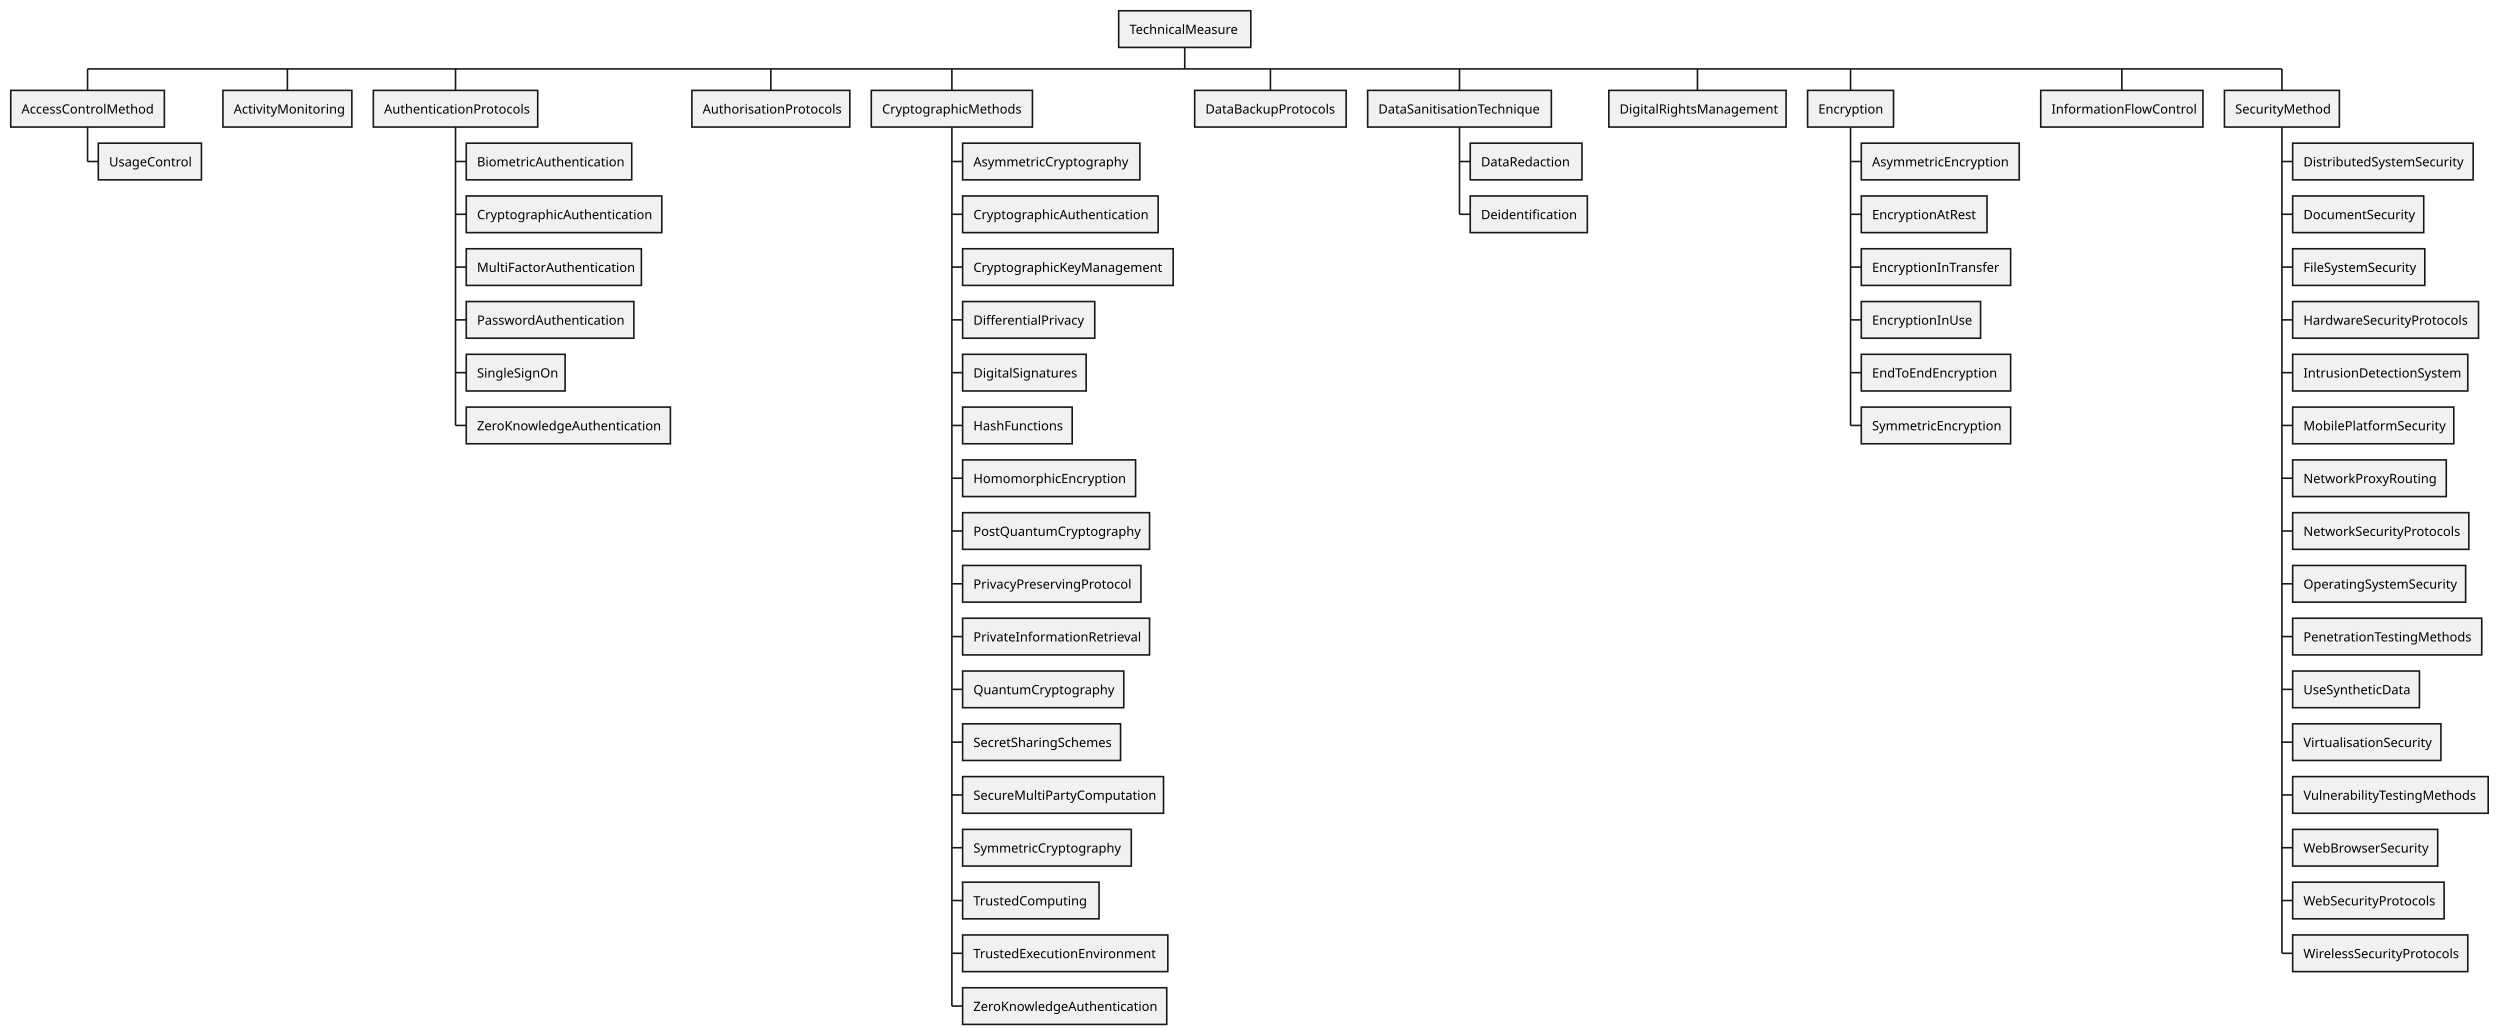
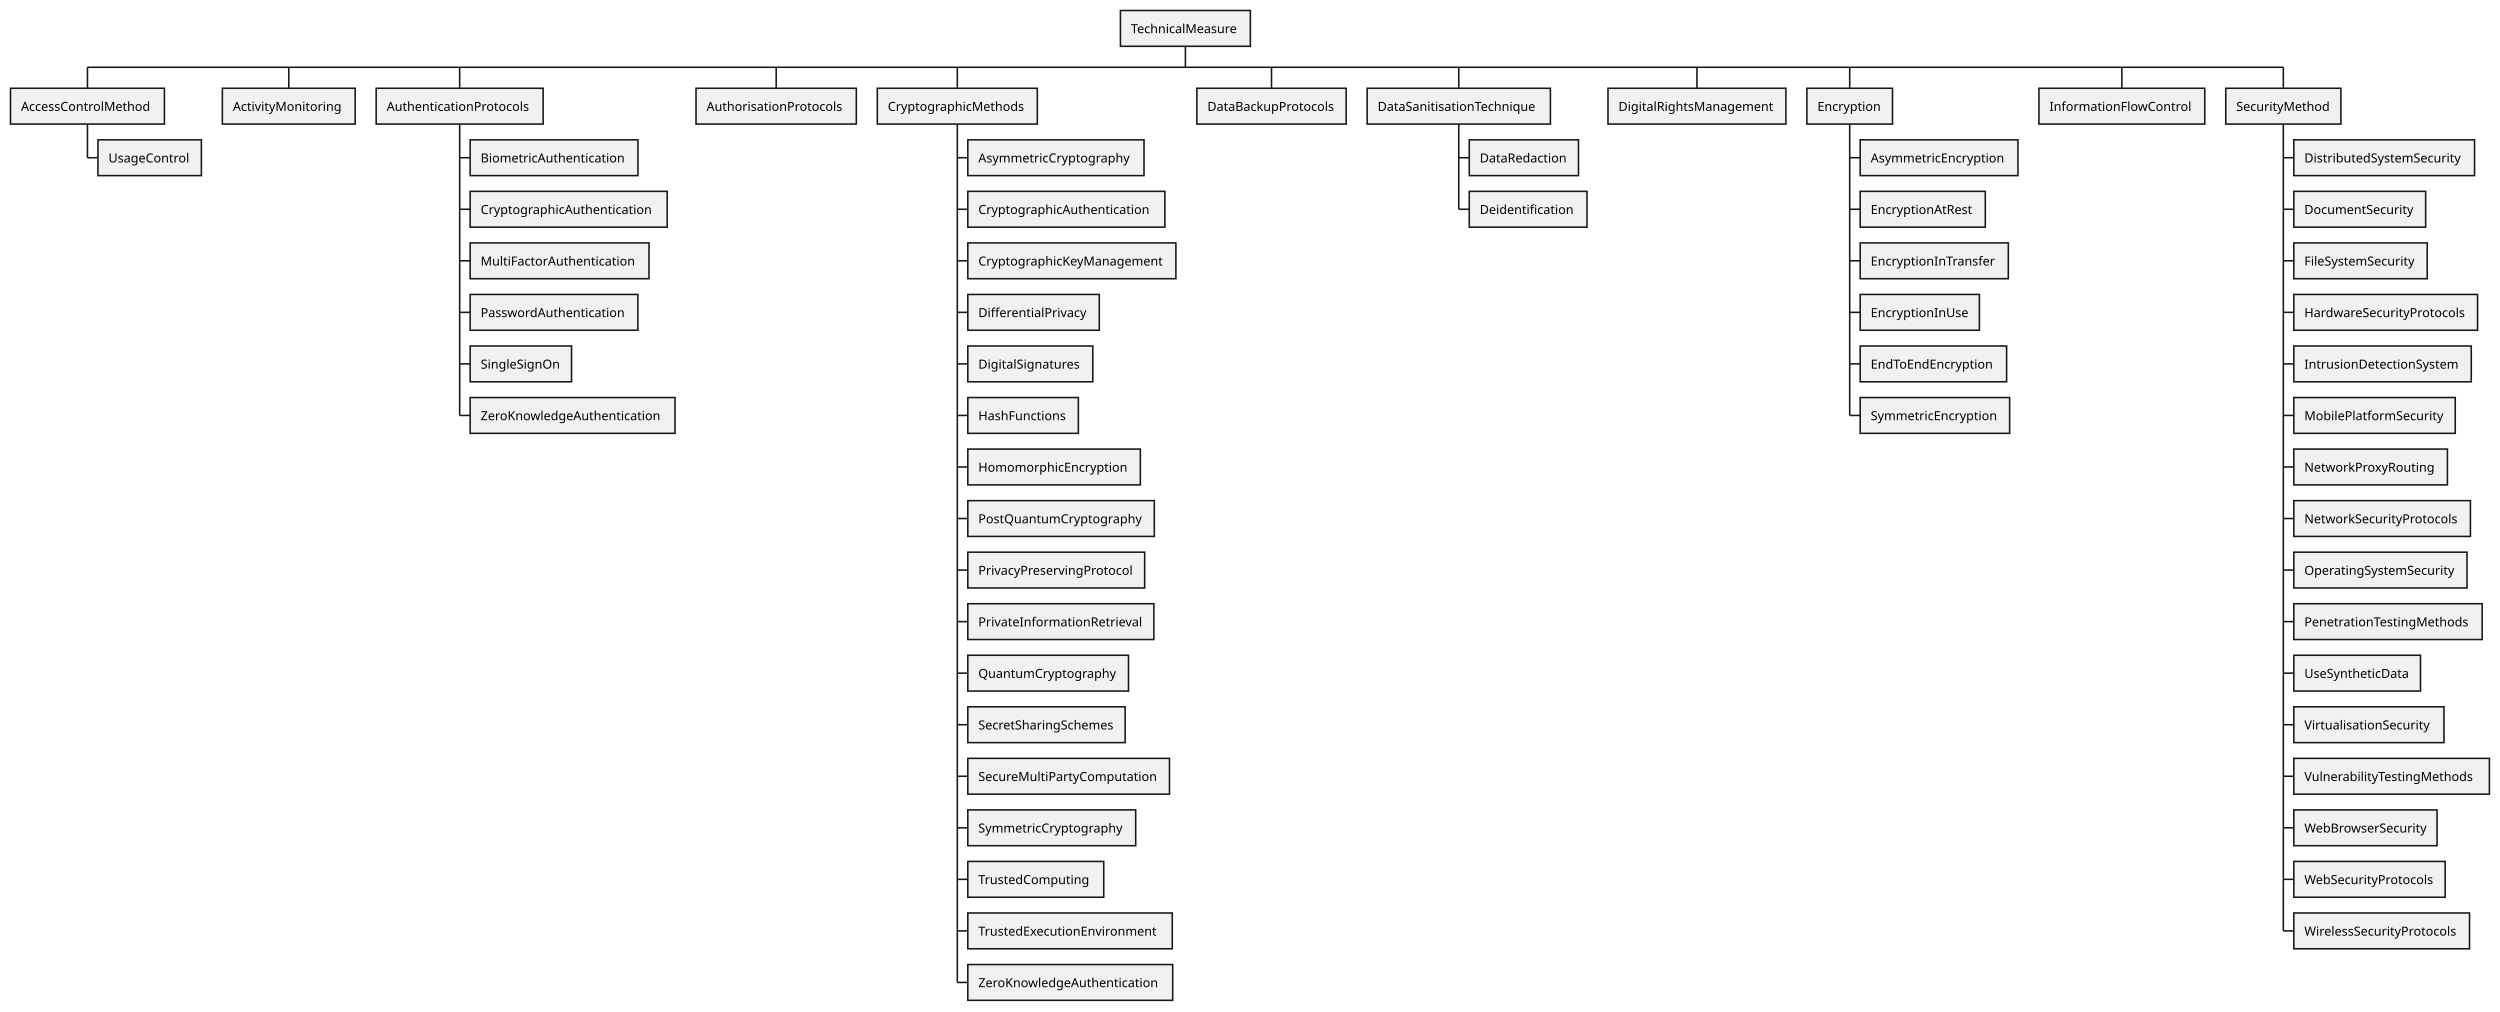
- <svg xmlns="http://www.w3.org/2000/svg" contentStyleType="text/css" height="964px" preserveAspectRatio="none" style="width:2327px;height:964px;background:#FFFFFF;" version="1.1" viewBox="0 0 2327 964" width="2327px" zoomAndPan="magnify">
+ <svg xmlns="http://www.w3.org/2000/svg" contentStyleType="text/css" data-diagram-type="WBS" height="964px" preserveAspectRatio="none" style="width:2383px;height:964px;background:#FFFFFF;" version="1.1" viewBox="0 0 2383 964" width="2383px" zoomAndPan="magnify">
  <defs />
  <g>
-     <line style="stroke:#181818;stroke-width:1.5;" x1="81.5" x2="81.5" y1="64.133" y2="84.133" />
-     <rect fill="#F1F1F1" height="34.133" style="stroke:#181818;stroke-width:1.5;" width="143" x="10" y="84.133" />
-     <text fill="#000000" font-family="sans-serif" font-size="12" lengthAdjust="spacing" textLength="123" x="20" y="105.734">AccessControlMethod</text>
-     <line style="stroke:#181818;stroke-width:1.5;" x1="81.5" x2="91.5" y1="150.332" y2="150.332" />
-     <rect fill="#F1F1F1" height="34.133" style="stroke:#181818;stroke-width:1.5;" width="96" x="91.5" y="133.266" />
-     <text fill="#000000" font-family="sans-serif" font-size="12" lengthAdjust="spacing" textLength="76" x="101.5" y="154.867">UsageControl</text>
-     <line style="stroke:#181818;stroke-width:1.5;" x1="81.5" x2="81.5" y1="118.266" y2="150.332" />
-     <line style="stroke:#181818;stroke-width:1.5;" x1="267.5" x2="267.5" y1="64.133" y2="84.133" />
-     <rect fill="#F1F1F1" height="34.133" style="stroke:#181818;stroke-width:1.5;" width="120" x="207.5" y="84.133" />
-     <text fill="#000000" font-family="sans-serif" font-size="12" lengthAdjust="spacing" textLength="100" x="217.5" y="105.734">ActivityMonitoring</text>
-     <line style="stroke:#181818;stroke-width:1.5;" x1="424" x2="424" y1="64.133" y2="84.133" />
-     <rect fill="#F1F1F1" height="34.133" style="stroke:#181818;stroke-width:1.5;" width="153" x="347.5" y="84.133" />
-     <text fill="#000000" font-family="sans-serif" font-size="12" lengthAdjust="spacing" textLength="133" x="357.5" y="105.734">AuthenticationProtocols</text>
-     <line style="stroke:#181818;stroke-width:1.5;" x1="424" x2="434" y1="150.332" y2="150.332" />
-     <rect fill="#F1F1F1" height="34.133" style="stroke:#181818;stroke-width:1.5;" width="154" x="434" y="133.266" />
-     <text fill="#000000" font-family="sans-serif" font-size="12" lengthAdjust="spacing" textLength="134" x="444" y="154.867">BiometricAuthentication</text>
-     <line style="stroke:#181818;stroke-width:1.5;" x1="424" x2="434" y1="199.465" y2="199.465" />
-     <rect fill="#F1F1F1" height="34.133" style="stroke:#181818;stroke-width:1.5;" width="182" x="434" y="182.398" />
-     <text fill="#000000" font-family="sans-serif" font-size="12" lengthAdjust="spacing" textLength="162" x="444" y="204">CryptographicAuthentication</text>
-     <line style="stroke:#181818;stroke-width:1.5;" x1="424" x2="434" y1="248.598" y2="248.598" />
-     <rect fill="#F1F1F1" height="34.133" style="stroke:#181818;stroke-width:1.5;" width="163" x="434" y="231.531" />
-     <text fill="#000000" font-family="sans-serif" font-size="12" lengthAdjust="spacing" textLength="143" x="444" y="253.133">MultiFactorAuthentication</text>
-     <line style="stroke:#181818;stroke-width:1.5;" x1="424" x2="434" y1="297.731" y2="297.731" />
-     <rect fill="#F1F1F1" height="34.133" style="stroke:#181818;stroke-width:1.5;" width="156" x="434" y="280.664" />
-     <text fill="#000000" font-family="sans-serif" font-size="12" lengthAdjust="spacing" textLength="136" x="444" y="302.266">PasswordAuthentication</text>
-     <line style="stroke:#181818;stroke-width:1.5;" x1="424" x2="434" y1="346.863" y2="346.863" />
-     <rect fill="#F1F1F1" height="34.133" style="stroke:#181818;stroke-width:1.5;" width="92" x="434" y="329.797" />
-     <text fill="#000000" font-family="sans-serif" font-size="12" lengthAdjust="spacing" textLength="72" x="444" y="351.398">SingleSignOn</text>
-     <line style="stroke:#181818;stroke-width:1.5;" x1="424" x2="434" y1="395.996" y2="395.996" />
-     <rect fill="#F1F1F1" height="34.133" style="stroke:#181818;stroke-width:1.5;" width="190" x="434" y="378.93" />
-     <text fill="#000000" font-family="sans-serif" font-size="12" lengthAdjust="spacing" textLength="170" x="444" y="400.531">ZeroKnowledgeAuthentication</text>
-     <line style="stroke:#181818;stroke-width:1.5;" x1="424" x2="424" y1="118.266" y2="395.996" />
-     <line style="stroke:#181818;stroke-width:1.5;" x1="717.5" x2="717.5" y1="64.133" y2="84.133" />
-     <rect fill="#F1F1F1" height="34.133" style="stroke:#181818;stroke-width:1.5;" width="147" x="644" y="84.133" />
-     <text fill="#000000" font-family="sans-serif" font-size="12" lengthAdjust="spacing" textLength="127" x="654" y="105.734">AuthorisationProtocols</text>
-     <line style="stroke:#181818;stroke-width:1.5;" x1="886" x2="886" y1="64.133" y2="84.133" />
-     <rect fill="#F1F1F1" height="34.133" style="stroke:#181818;stroke-width:1.5;" width="150" x="811" y="84.133" />
-     <text fill="#000000" font-family="sans-serif" font-size="12" lengthAdjust="spacing" textLength="130" x="821" y="105.734">CryptographicMethods</text>
-     <line style="stroke:#181818;stroke-width:1.5;" x1="886" x2="896" y1="150.332" y2="150.332" />
-     <rect fill="#F1F1F1" height="34.133" style="stroke:#181818;stroke-width:1.5;" width="165" x="896" y="133.266" />
-     <text fill="#000000" font-family="sans-serif" font-size="12" lengthAdjust="spacing" textLength="145" x="906" y="154.867">AsymmetricCryptography</text>
-     <line style="stroke:#181818;stroke-width:1.5;" x1="886" x2="896" y1="199.465" y2="199.465" />
-     <rect fill="#F1F1F1" height="34.133" style="stroke:#181818;stroke-width:1.5;" width="182" x="896" y="182.398" />
-     <text fill="#000000" font-family="sans-serif" font-size="12" lengthAdjust="spacing" textLength="162" x="906" y="204">CryptographicAuthentication</text>
-     <line style="stroke:#181818;stroke-width:1.5;" x1="886" x2="896" y1="248.598" y2="248.598" />
-     <rect fill="#F1F1F1" height="34.133" style="stroke:#181818;stroke-width:1.5;" width="196" x="896" y="231.531" />
-     <text fill="#000000" font-family="sans-serif" font-size="12" lengthAdjust="spacing" textLength="176" x="906" y="253.133">CryptographicKeyManagement</text>
-     <line style="stroke:#181818;stroke-width:1.5;" x1="886" x2="896" y1="297.731" y2="297.731" />
-     <rect fill="#F1F1F1" height="34.133" style="stroke:#181818;stroke-width:1.5;" width="123" x="896" y="280.664" />
-     <text fill="#000000" font-family="sans-serif" font-size="12" lengthAdjust="spacing" textLength="103" x="906" y="302.266">DifferentialPrivacy</text>
-     <line style="stroke:#181818;stroke-width:1.5;" x1="886" x2="896" y1="346.863" y2="346.863" />
-     <rect fill="#F1F1F1" height="34.133" style="stroke:#181818;stroke-width:1.5;" width="115" x="896" y="329.797" />
-     <text fill="#000000" font-family="sans-serif" font-size="12" lengthAdjust="spacing" textLength="95" x="906" y="351.398">DigitalSignatures</text>
-     <line style="stroke:#181818;stroke-width:1.5;" x1="886" x2="896" y1="395.996" y2="395.996" />
-     <rect fill="#F1F1F1" height="34.133" style="stroke:#181818;stroke-width:1.5;" width="102" x="896" y="378.93" />
-     <text fill="#000000" font-family="sans-serif" font-size="12" lengthAdjust="spacing" textLength="82" x="906" y="400.531">HashFunctions</text>
-     <line style="stroke:#181818;stroke-width:1.5;" x1="886" x2="896" y1="445.129" y2="445.129" />
-     <rect fill="#F1F1F1" height="34.133" style="stroke:#181818;stroke-width:1.5;" width="161" x="896" y="428.062" />
-     <text fill="#000000" font-family="sans-serif" font-size="12" lengthAdjust="spacing" textLength="141" x="906" y="449.664">HomomorphicEncryption</text>
-     <line style="stroke:#181818;stroke-width:1.5;" x1="886" x2="896" y1="494.262" y2="494.262" />
-     <rect fill="#F1F1F1" height="34.133" style="stroke:#181818;stroke-width:1.5;" width="174" x="896" y="477.195" />
-     <text fill="#000000" font-family="sans-serif" font-size="12" lengthAdjust="spacing" textLength="154" x="906" y="498.797">PostQuantumCryptography</text>
-     <line style="stroke:#181818;stroke-width:1.5;" x1="886" x2="896" y1="543.394" y2="543.394" />
-     <rect fill="#F1F1F1" height="34.133" style="stroke:#181818;stroke-width:1.5;" width="166" x="896" y="526.328" />
-     <text fill="#000000" font-family="sans-serif" font-size="12" lengthAdjust="spacing" textLength="146" x="906" y="547.93">PrivacyPreservingProtocol</text>
-     <line style="stroke:#181818;stroke-width:1.5;" x1="886" x2="896" y1="592.527" y2="592.527" />
-     <rect fill="#F1F1F1" height="34.133" style="stroke:#181818;stroke-width:1.5;" width="174" x="896" y="575.461" />
-     <text fill="#000000" font-family="sans-serif" font-size="12" lengthAdjust="spacing" textLength="154" x="906" y="597.062">PrivateInformationRetrieval</text>
-     <line style="stroke:#181818;stroke-width:1.5;" x1="886" x2="896" y1="641.66" y2="641.66" />
-     <rect fill="#F1F1F1" height="34.133" style="stroke:#181818;stroke-width:1.5;" width="150" x="896" y="624.594" />
-     <text fill="#000000" font-family="sans-serif" font-size="12" lengthAdjust="spacing" textLength="130" x="906" y="646.195">QuantumCryptography</text>
-     <line style="stroke:#181818;stroke-width:1.5;" x1="886" x2="896" y1="690.793" y2="690.793" />
-     <rect fill="#F1F1F1" height="34.133" style="stroke:#181818;stroke-width:1.5;" width="147" x="896" y="673.727" />
-     <text fill="#000000" font-family="sans-serif" font-size="12" lengthAdjust="spacing" textLength="127" x="906" y="695.328">SecretSharingSchemes</text>
-     <line style="stroke:#181818;stroke-width:1.5;" x1="886" x2="896" y1="739.926" y2="739.926" />
-     <rect fill="#F1F1F1" height="34.133" style="stroke:#181818;stroke-width:1.5;" width="187" x="896" y="722.859" />
-     <text fill="#000000" font-family="sans-serif" font-size="12" lengthAdjust="spacing" textLength="167" x="906" y="744.461">SecureMultiPartyComputation</text>
-     <line style="stroke:#181818;stroke-width:1.5;" x1="886" x2="896" y1="789.059" y2="789.059" />
-     <rect fill="#F1F1F1" height="34.133" style="stroke:#181818;stroke-width:1.5;" width="157" x="896" y="771.992" />
-     <text fill="#000000" font-family="sans-serif" font-size="12" lengthAdjust="spacing" textLength="137" x="906" y="793.594">SymmetricCryptography</text>
-     <line style="stroke:#181818;stroke-width:1.5;" x1="886" x2="896" y1="838.191" y2="838.191" />
-     <rect fill="#F1F1F1" height="34.133" style="stroke:#181818;stroke-width:1.5;" width="127" x="896" y="821.125" />
-     <text fill="#000000" font-family="sans-serif" font-size="12" lengthAdjust="spacing" textLength="107" x="906" y="842.727">TrustedComputing</text>
-     <line style="stroke:#181818;stroke-width:1.5;" x1="886" x2="896" y1="887.324" y2="887.324" />
-     <rect fill="#F1F1F1" height="34.133" style="stroke:#181818;stroke-width:1.5;" width="191" x="896" y="870.258" />
-     <text fill="#000000" font-family="sans-serif" font-size="12" lengthAdjust="spacing" textLength="171" x="906" y="891.859">TrustedExecutionEnvironment</text>
-     <line style="stroke:#181818;stroke-width:1.5;" x1="886" x2="896" y1="936.457" y2="936.457" />
-     <rect fill="#F1F1F1" height="34.133" style="stroke:#181818;stroke-width:1.5;" width="190" x="896" y="919.391" />
-     <text fill="#000000" font-family="sans-serif" font-size="12" lengthAdjust="spacing" textLength="170" x="906" y="940.992">ZeroKnowledgeAuthentication</text>
-     <line style="stroke:#181818;stroke-width:1.5;" x1="886" x2="886" y1="118.266" y2="936.457" />
-     <line style="stroke:#181818;stroke-width:1.5;" x1="1182.5" x2="1182.5" y1="64.133" y2="84.133" />
-     <rect fill="#F1F1F1" height="34.133" style="stroke:#181818;stroke-width:1.5;" width="141" x="1112" y="84.133" />
-     <text fill="#000000" font-family="sans-serif" font-size="12" lengthAdjust="spacing" textLength="121" x="1122" y="105.734">DataBackupProtocols</text>
-     <line style="stroke:#181818;stroke-width:1.5;" x1="1358.5" x2="1358.5" y1="64.133" y2="84.133" />
-     <rect fill="#F1F1F1" height="34.133" style="stroke:#181818;stroke-width:1.5;" width="171" x="1273" y="84.133" />
-     <text fill="#000000" font-family="sans-serif" font-size="12" lengthAdjust="spacing" textLength="151" x="1283" y="105.734">DataSanitisationTechnique</text>
-     <line style="stroke:#181818;stroke-width:1.5;" x1="1358.5" x2="1368.5" y1="150.332" y2="150.332" />
-     <rect fill="#F1F1F1" height="34.133" style="stroke:#181818;stroke-width:1.5;" width="104" x="1368.5" y="133.266" />
-     <text fill="#000000" font-family="sans-serif" font-size="12" lengthAdjust="spacing" textLength="84" x="1378.5" y="154.867">DataRedaction</text>
-     <line style="stroke:#181818;stroke-width:1.5;" x1="1358.5" x2="1368.5" y1="199.465" y2="199.465" />
-     <rect fill="#F1F1F1" height="34.133" style="stroke:#181818;stroke-width:1.5;" width="109" x="1368.5" y="182.398" />
-     <text fill="#000000" font-family="sans-serif" font-size="12" lengthAdjust="spacing" textLength="89" x="1378.5" y="204">Deidentification</text>
-     <line style="stroke:#181818;stroke-width:1.5;" x1="1358.5" x2="1358.5" y1="118.266" y2="199.465" />
-     <line style="stroke:#181818;stroke-width:1.5;" x1="1580" x2="1580" y1="64.133" y2="84.133" />
-     <rect fill="#F1F1F1" height="34.133" style="stroke:#181818;stroke-width:1.5;" width="165" x="1497.5" y="84.133" />
-     <text fill="#000000" font-family="sans-serif" font-size="12" lengthAdjust="spacing" textLength="145" x="1507.5" y="105.734">DigitalRightsManagement</text>
-     <line style="stroke:#181818;stroke-width:1.5;" x1="1722.5" x2="1722.5" y1="64.133" y2="84.133" />
-     <rect fill="#F1F1F1" height="34.133" style="stroke:#181818;stroke-width:1.5;" width="80" x="1682.5" y="84.133" />
-     <text fill="#000000" font-family="sans-serif" font-size="12" lengthAdjust="spacing" textLength="60" x="1692.5" y="105.734">Encryption</text>
-     <line style="stroke:#181818;stroke-width:1.5;" x1="1722.5" x2="1732.5" y1="150.332" y2="150.332" />
-     <rect fill="#F1F1F1" height="34.133" style="stroke:#181818;stroke-width:1.5;" width="147" x="1732.5" y="133.266" />
-     <text fill="#000000" font-family="sans-serif" font-size="12" lengthAdjust="spacing" textLength="127" x="1742.5" y="154.867">AsymmetricEncryption</text>
-     <line style="stroke:#181818;stroke-width:1.5;" x1="1722.5" x2="1732.5" y1="199.465" y2="199.465" />
-     <rect fill="#F1F1F1" height="34.133" style="stroke:#181818;stroke-width:1.5;" width="117" x="1732.5" y="182.398" />
-     <text fill="#000000" font-family="sans-serif" font-size="12" lengthAdjust="spacing" textLength="97" x="1742.5" y="204">EncryptionAtRest</text>
-     <line style="stroke:#181818;stroke-width:1.5;" x1="1722.5" x2="1732.5" y1="248.598" y2="248.598" />
-     <rect fill="#F1F1F1" height="34.133" style="stroke:#181818;stroke-width:1.5;" width="139" x="1732.5" y="231.531" />
-     <text fill="#000000" font-family="sans-serif" font-size="12" lengthAdjust="spacing" textLength="119" x="1742.5" y="253.133">EncryptionInTransfer</text>
-     <line style="stroke:#181818;stroke-width:1.5;" x1="1722.5" x2="1732.5" y1="297.731" y2="297.731" />
-     <rect fill="#F1F1F1" height="34.133" style="stroke:#181818;stroke-width:1.5;" width="111" x="1732.5" y="280.664" />
-     <text fill="#000000" font-family="sans-serif" font-size="12" lengthAdjust="spacing" textLength="91" x="1742.5" y="302.266">EncryptionInUse</text>
-     <line style="stroke:#181818;stroke-width:1.5;" x1="1722.5" x2="1732.5" y1="346.863" y2="346.863" />
-     <rect fill="#F1F1F1" height="34.133" style="stroke:#181818;stroke-width:1.5;" width="139" x="1732.5" y="329.797" />
-     <text fill="#000000" font-family="sans-serif" font-size="12" lengthAdjust="spacing" textLength="119" x="1742.5" y="351.398">EndToEndEncryption</text>
-     <line style="stroke:#181818;stroke-width:1.5;" x1="1722.5" x2="1732.5" y1="395.996" y2="395.996" />
-     <rect fill="#F1F1F1" height="34.133" style="stroke:#181818;stroke-width:1.5;" width="139" x="1732.5" y="378.93" />
-     <text fill="#000000" font-family="sans-serif" font-size="12" lengthAdjust="spacing" textLength="119" x="1742.5" y="400.531">SymmetricEncryption</text>
-     <line style="stroke:#181818;stroke-width:1.5;" x1="1722.5" x2="1722.5" y1="118.266" y2="395.996" />
-     <line style="stroke:#181818;stroke-width:1.5;" x1="1975" x2="1975" y1="64.133" y2="84.133" />
-     <rect fill="#F1F1F1" height="34.133" style="stroke:#181818;stroke-width:1.5;" width="151" x="1899.5" y="84.133" />
-     <text fill="#000000" font-family="sans-serif" font-size="12" lengthAdjust="spacing" textLength="131" x="1909.5" y="105.734">InformationFlowControl</text>
-     <line style="stroke:#181818;stroke-width:1.5;" x1="2124" x2="2124" y1="64.133" y2="84.133" />
-     <rect fill="#F1F1F1" height="34.133" style="stroke:#181818;stroke-width:1.5;" width="107" x="2070.5" y="84.133" />
-     <text fill="#000000" font-family="sans-serif" font-size="12" lengthAdjust="spacing" textLength="87" x="2080.5" y="105.734">SecurityMethod</text>
-     <line style="stroke:#181818;stroke-width:1.5;" x1="2124" x2="2134" y1="150.332" y2="150.332" />
-     <rect fill="#F1F1F1" height="34.133" style="stroke:#181818;stroke-width:1.5;" width="168" x="2134" y="133.266" />
-     <text fill="#000000" font-family="sans-serif" font-size="12" lengthAdjust="spacing" textLength="148" x="2144" y="154.867">DistributedSystemSecurity</text>
-     <line style="stroke:#181818;stroke-width:1.5;" x1="2124" x2="2134" y1="199.465" y2="199.465" />
-     <rect fill="#F1F1F1" height="34.133" style="stroke:#181818;stroke-width:1.5;" width="122" x="2134" y="182.398" />
-     <text fill="#000000" font-family="sans-serif" font-size="12" lengthAdjust="spacing" textLength="102" x="2144" y="204">DocumentSecurity</text>
-     <line style="stroke:#181818;stroke-width:1.5;" x1="2124" x2="2134" y1="248.598" y2="248.598" />
-     <rect fill="#F1F1F1" height="34.133" style="stroke:#181818;stroke-width:1.5;" width="123" x="2134" y="231.531" />
-     <text fill="#000000" font-family="sans-serif" font-size="12" lengthAdjust="spacing" textLength="103" x="2144" y="253.133">FileSystemSecurity</text>
-     <line style="stroke:#181818;stroke-width:1.5;" x1="2124" x2="2134" y1="297.731" y2="297.731" />
-     <rect fill="#F1F1F1" height="34.133" style="stroke:#181818;stroke-width:1.5;" width="173" x="2134" y="280.664" />
-     <text fill="#000000" font-family="sans-serif" font-size="12" lengthAdjust="spacing" textLength="153" x="2144" y="302.266">HardwareSecurityProtocols</text>
-     <line style="stroke:#181818;stroke-width:1.5;" x1="2124" x2="2134" y1="346.863" y2="346.863" />
-     <rect fill="#F1F1F1" height="34.133" style="stroke:#181818;stroke-width:1.5;" width="163" x="2134" y="329.797" />
-     <text fill="#000000" font-family="sans-serif" font-size="12" lengthAdjust="spacing" textLength="143" x="2144" y="351.398">IntrusionDetectionSystem</text>
-     <line style="stroke:#181818;stroke-width:1.5;" x1="2124" x2="2134" y1="395.996" y2="395.996" />
-     <rect fill="#F1F1F1" height="34.133" style="stroke:#181818;stroke-width:1.5;" width="150" x="2134" y="378.93" />
-     <text fill="#000000" font-family="sans-serif" font-size="12" lengthAdjust="spacing" textLength="130" x="2144" y="400.531">MobilePlatformSecurity</text>
-     <line style="stroke:#181818;stroke-width:1.5;" x1="2124" x2="2134" y1="445.129" y2="445.129" />
-     <rect fill="#F1F1F1" height="34.133" style="stroke:#181818;stroke-width:1.5;" width="143" x="2134" y="428.062" />
-     <text fill="#000000" font-family="sans-serif" font-size="12" lengthAdjust="spacing" textLength="123" x="2144" y="449.664">NetworkProxyRouting</text>
-     <line style="stroke:#181818;stroke-width:1.5;" x1="2124" x2="2134" y1="494.262" y2="494.262" />
-     <rect fill="#F1F1F1" height="34.133" style="stroke:#181818;stroke-width:1.5;" width="164" x="2134" y="477.195" />
-     <text fill="#000000" font-family="sans-serif" font-size="12" lengthAdjust="spacing" textLength="144" x="2144" y="498.797">NetworkSecurityProtocols</text>
-     <line style="stroke:#181818;stroke-width:1.5;" x1="2124" x2="2134" y1="543.394" y2="543.394" />
-     <rect fill="#F1F1F1" height="34.133" style="stroke:#181818;stroke-width:1.5;" width="161" x="2134" y="526.328" />
-     <text fill="#000000" font-family="sans-serif" font-size="12" lengthAdjust="spacing" textLength="141" x="2144" y="547.93">OperatingSystemSecurity</text>
-     <line style="stroke:#181818;stroke-width:1.5;" x1="2124" x2="2134" y1="592.527" y2="592.527" />
-     <rect fill="#F1F1F1" height="34.133" style="stroke:#181818;stroke-width:1.5;" width="176" x="2134" y="575.461" />
-     <text fill="#000000" font-family="sans-serif" font-size="12" lengthAdjust="spacing" textLength="156" x="2144" y="597.062">PenetrationTestingMethods</text>
-     <line style="stroke:#181818;stroke-width:1.5;" x1="2124" x2="2134" y1="641.66" y2="641.66" />
-     <rect fill="#F1F1F1" height="34.133" style="stroke:#181818;stroke-width:1.5;" width="118" x="2134" y="624.594" />
-     <text fill="#000000" font-family="sans-serif" font-size="12" lengthAdjust="spacing" textLength="98" x="2144" y="646.195">UseSyntheticData</text>
-     <line style="stroke:#181818;stroke-width:1.5;" x1="2124" x2="2134" y1="690.793" y2="690.793" />
-     <rect fill="#F1F1F1" height="34.133" style="stroke:#181818;stroke-width:1.5;" width="138" x="2134" y="673.727" />
-     <text fill="#000000" font-family="sans-serif" font-size="12" lengthAdjust="spacing" textLength="118" x="2144" y="695.328">VirtualisationSecurity</text>
-     <line style="stroke:#181818;stroke-width:1.5;" x1="2124" x2="2134" y1="739.926" y2="739.926" />
-     <rect fill="#F1F1F1" height="34.133" style="stroke:#181818;stroke-width:1.5;" width="182" x="2134" y="722.859" />
-     <text fill="#000000" font-family="sans-serif" font-size="12" lengthAdjust="spacing" textLength="162" x="2144" y="744.461">VulnerabilityTestingMethods</text>
-     <line style="stroke:#181818;stroke-width:1.5;" x1="2124" x2="2134" y1="789.059" y2="789.059" />
-     <rect fill="#F1F1F1" height="34.133" style="stroke:#181818;stroke-width:1.5;" width="135" x="2134" y="771.992" />
-     <text fill="#000000" font-family="sans-serif" font-size="12" lengthAdjust="spacing" textLength="115" x="2144" y="793.594">WebBrowserSecurity</text>
-     <line style="stroke:#181818;stroke-width:1.5;" x1="2124" x2="2134" y1="838.191" y2="838.191" />
-     <rect fill="#F1F1F1" height="34.133" style="stroke:#181818;stroke-width:1.5;" width="141" x="2134" y="821.125" />
-     <text fill="#000000" font-family="sans-serif" font-size="12" lengthAdjust="spacing" textLength="121" x="2144" y="842.727">WebSecurityProtocols</text>
-     <line style="stroke:#181818;stroke-width:1.5;" x1="2124" x2="2134" y1="887.324" y2="887.324" />
-     <rect fill="#F1F1F1" height="34.133" style="stroke:#181818;stroke-width:1.5;" width="163" x="2134" y="870.258" />
-     <text fill="#000000" font-family="sans-serif" font-size="12" lengthAdjust="spacing" textLength="143" x="2144" y="891.859">WirelessSecurityProtocols</text>
-     <line style="stroke:#181818;stroke-width:1.5;" x1="2124" x2="2124" y1="118.266" y2="887.324" />
-     <line style="stroke:#181818;stroke-width:1.5;" x1="81.5" x2="2124" y1="64.133" y2="64.133" />
-     <rect fill="#F1F1F1" height="34.133" style="stroke:#181818;stroke-width:1.5;" width="123" x="1041.25" y="10" />
-     <text fill="#000000" font-family="sans-serif" font-size="12" lengthAdjust="spacing" textLength="103" x="1051.25" y="31.602">TechnicalMeasure</text>
-     <line style="stroke:#181818;stroke-width:1.5;" x1="1102.75" x2="1102.75" y1="44.133" y2="64.133" />
+     <line style="stroke:#181818;stroke-width:1.5;" x1="83.366" x2="83.366" y1="64.133" y2="84.133" />
+     <rect fill="#F1F1F1" height="34.133" style="stroke:#181818;stroke-width:1.5;" width="146.732" x="10" y="84.133" />
+     <text fill="#000000" font-family="sans-serif" font-size="12" lengthAdjust="spacing" textLength="126.732" x="20" y="105.734">AccessControlMethod</text>
+     <line style="stroke:#181818;stroke-width:1.5;" x1="83.366" x2="93.366" y1="150.332" y2="150.332" />
+     <rect fill="#F1F1F1" height="34.133" style="stroke:#181818;stroke-width:1.5;" width="98.586" x="93.366" y="133.266" />
+     <text fill="#000000" font-family="sans-serif" font-size="12" lengthAdjust="spacing" textLength="78.586" x="103.366" y="154.867">UsageControl</text>
+     <line style="stroke:#181818;stroke-width:1.5;" x1="83.366" x2="83.366" y1="118.266" y2="150.332" />
+     <line style="stroke:#181818;stroke-width:1.5;" x1="275.258" x2="275.258" y1="64.133" y2="84.133" />
+     <rect fill="#F1F1F1" height="34.133" style="stroke:#181818;stroke-width:1.5;" width="126.611" x="211.952" y="84.133" />
+     <text fill="#000000" font-family="sans-serif" font-size="12" lengthAdjust="spacing" textLength="106.611" x="221.952" y="105.734">ActivityMonitoring</text>
+     <line style="stroke:#181818;stroke-width:1.5;" x1="438.152" x2="438.152" y1="64.133" y2="84.133" />
+     <rect fill="#F1F1F1" height="34.133" style="stroke:#181818;stroke-width:1.5;" width="159.178" x="358.563" y="84.133" />
+     <text fill="#000000" font-family="sans-serif" font-size="12" lengthAdjust="spacing" textLength="139.178" x="368.563" y="105.734">AuthenticationProtocols</text>
+     <line style="stroke:#181818;stroke-width:1.5;" x1="438.152" x2="448.152" y1="150.332" y2="150.332" />
+     <rect fill="#F1F1F1" height="34.133" style="stroke:#181818;stroke-width:1.5;" width="159.945" x="448.152" y="133.266" />
+     <text fill="#000000" font-family="sans-serif" font-size="12" lengthAdjust="spacing" textLength="139.945" x="458.152" y="154.867">BiometricAuthentication</text>
+     <line style="stroke:#181818;stroke-width:1.5;" x1="438.152" x2="448.152" y1="199.465" y2="199.465" />
+     <rect fill="#F1F1F1" height="34.133" style="stroke:#181818;stroke-width:1.5;" width="187.83" x="448.152" y="182.398" />
+     <text fill="#000000" font-family="sans-serif" font-size="12" lengthAdjust="spacing" textLength="167.83" x="458.152" y="204">CryptographicAuthentication</text>
+     <line style="stroke:#181818;stroke-width:1.5;" x1="438.152" x2="448.152" y1="248.598" y2="248.598" />
+     <rect fill="#F1F1F1" height="34.133" style="stroke:#181818;stroke-width:1.5;" width="170.486" x="448.152" y="231.531" />
+     <text fill="#000000" font-family="sans-serif" font-size="12" lengthAdjust="spacing" textLength="150.486" x="458.152" y="253.133">MultiFactorAuthentication</text>
+     <line style="stroke:#181818;stroke-width:1.5;" x1="438.152" x2="448.152" y1="297.731" y2="297.731" />
+     <rect fill="#F1F1F1" height="34.133" style="stroke:#181818;stroke-width:1.5;" width="159.875" x="448.152" y="280.664" />
+     <text fill="#000000" font-family="sans-serif" font-size="12" lengthAdjust="spacing" textLength="139.875" x="458.152" y="302.266">PasswordAuthentication</text>
+     <line style="stroke:#181818;stroke-width:1.5;" x1="438.152" x2="448.152" y1="346.863" y2="346.863" />
+     <rect fill="#F1F1F1" height="34.133" style="stroke:#181818;stroke-width:1.5;" width="96.647" x="448.152" y="329.797" />
+     <text fill="#000000" font-family="sans-serif" font-size="12" lengthAdjust="spacing" textLength="76.647" x="458.152" y="351.398">SingleSignOn</text>
+     <line style="stroke:#181818;stroke-width:1.5;" x1="438.152" x2="448.152" y1="395.996" y2="395.996" />
+     <rect fill="#F1F1F1" height="34.133" style="stroke:#181818;stroke-width:1.5;" width="195.295" x="448.152" y="378.93" />
+     <text fill="#000000" font-family="sans-serif" font-size="12" lengthAdjust="spacing" textLength="175.295" x="458.152" y="400.531">ZeroKnowledgeAuthentication</text>
+     <line style="stroke:#181818;stroke-width:1.5;" x1="438.152" x2="438.152" y1="118.266" y2="395.996" />
+     <line style="stroke:#181818;stroke-width:1.5;" x1="739.852" x2="739.852" y1="64.133" y2="84.133" />
+     <rect fill="#F1F1F1" height="34.133" style="stroke:#181818;stroke-width:1.5;" width="152.809" x="663.447" y="84.133" />
+     <text fill="#000000" font-family="sans-serif" font-size="12" lengthAdjust="spacing" textLength="132.809" x="673.447" y="105.734">AuthorisationProtocols</text>
+     <line style="stroke:#181818;stroke-width:1.5;" x1="912.519" x2="912.519" y1="64.133" y2="84.133" />
+     <rect fill="#F1F1F1" height="34.133" style="stroke:#181818;stroke-width:1.5;" width="152.527" x="836.256" y="84.133" />
+     <text fill="#000000" font-family="sans-serif" font-size="12" lengthAdjust="spacing" textLength="132.527" x="846.256" y="105.734">CryptographicMethods</text>
+     <line style="stroke:#181818;stroke-width:1.5;" x1="912.519" x2="922.519" y1="150.332" y2="150.332" />
+     <rect fill="#F1F1F1" height="34.133" style="stroke:#181818;stroke-width:1.5;" width="167.955" x="922.519" y="133.266" />
+     <text fill="#000000" font-family="sans-serif" font-size="12" lengthAdjust="spacing" textLength="147.955" x="932.519" y="154.867">AsymmetricCryptography</text>
+     <line style="stroke:#181818;stroke-width:1.5;" x1="912.519" x2="922.519" y1="199.465" y2="199.465" />
+     <rect fill="#F1F1F1" height="34.133" style="stroke:#181818;stroke-width:1.5;" width="187.83" x="922.519" y="182.398" />
+     <text fill="#000000" font-family="sans-serif" font-size="12" lengthAdjust="spacing" textLength="167.83" x="932.519" y="204">CryptographicAuthentication</text>
+     <line style="stroke:#181818;stroke-width:1.5;" x1="912.519" x2="922.519" y1="248.598" y2="248.598" />
+     <rect fill="#F1F1F1" height="34.133" style="stroke:#181818;stroke-width:1.5;" width="198.348" x="922.519" y="231.531" />
+     <text fill="#000000" font-family="sans-serif" font-size="12" lengthAdjust="spacing" textLength="178.348" x="932.519" y="253.133">CryptographicKeyManagement</text>
+     <line style="stroke:#181818;stroke-width:1.5;" x1="912.519" x2="922.519" y1="297.731" y2="297.731" />
+     <rect fill="#F1F1F1" height="34.133" style="stroke:#181818;stroke-width:1.5;" width="125.328" x="922.519" y="280.664" />
+     <text fill="#000000" font-family="sans-serif" font-size="12" lengthAdjust="spacing" textLength="105.328" x="932.519" y="302.266">DifferentialPrivacy</text>
+     <line style="stroke:#181818;stroke-width:1.5;" x1="912.519" x2="922.519" y1="346.863" y2="346.863" />
+     <rect fill="#F1F1F1" height="34.133" style="stroke:#181818;stroke-width:1.5;" width="119.129" x="922.519" y="329.797" />
+     <text fill="#000000" font-family="sans-serif" font-size="12" lengthAdjust="spacing" textLength="99.129" x="932.519" y="351.398">DigitalSignatures</text>
+     <line style="stroke:#181818;stroke-width:1.5;" x1="912.519" x2="922.519" y1="395.996" y2="395.996" />
+     <rect fill="#F1F1F1" height="34.133" style="stroke:#181818;stroke-width:1.5;" width="105.377" x="922.519" y="378.93" />
+     <text fill="#000000" font-family="sans-serif" font-size="12" lengthAdjust="spacing" textLength="85.377" x="932.519" y="400.531">HashFunctions</text>
+     <line style="stroke:#181818;stroke-width:1.5;" x1="912.519" x2="922.519" y1="445.129" y2="445.129" />
+     <rect fill="#F1F1F1" height="34.133" style="stroke:#181818;stroke-width:1.5;" width="164.469" x="922.519" y="428.062" />
+     <text fill="#000000" font-family="sans-serif" font-size="12" lengthAdjust="spacing" textLength="144.469" x="932.519" y="449.664">HomomorphicEncryption</text>
+     <line style="stroke:#181818;stroke-width:1.5;" x1="912.519" x2="922.519" y1="494.262" y2="494.262" />
+     <rect fill="#F1F1F1" height="34.133" style="stroke:#181818;stroke-width:1.5;" width="177.775" x="922.519" y="477.195" />
+     <text fill="#000000" font-family="sans-serif" font-size="12" lengthAdjust="spacing" textLength="157.775" x="932.519" y="498.797">PostQuantumCryptography</text>
+     <line style="stroke:#181818;stroke-width:1.5;" x1="912.519" x2="922.519" y1="543.394" y2="543.394" />
+     <rect fill="#F1F1F1" height="34.133" style="stroke:#181818;stroke-width:1.5;" width="168.576" x="922.519" y="526.328" />
+     <text fill="#000000" font-family="sans-serif" font-size="12" lengthAdjust="spacing" textLength="148.576" x="932.519" y="547.93">PrivacyPreservingProtocol</text>
+     <line style="stroke:#181818;stroke-width:1.5;" x1="912.519" x2="922.519" y1="592.527" y2="592.527" />
+     <rect fill="#F1F1F1" height="34.133" style="stroke:#181818;stroke-width:1.5;" width="177.359" x="922.519" y="575.461" />
+     <text fill="#000000" font-family="sans-serif" font-size="12" lengthAdjust="spacing" textLength="157.359" x="932.519" y="597.062">PrivateInformationRetrieval</text>
+     <line style="stroke:#181818;stroke-width:1.5;" x1="912.519" x2="922.519" y1="641.66" y2="641.66" />
+     <rect fill="#F1F1F1" height="34.133" style="stroke:#181818;stroke-width:1.5;" width="153.166" x="922.519" y="624.594" />
+     <text fill="#000000" font-family="sans-serif" font-size="12" lengthAdjust="spacing" textLength="133.166" x="932.519" y="646.195">QuantumCryptography</text>
+     <line style="stroke:#181818;stroke-width:1.5;" x1="912.519" x2="922.519" y1="690.793" y2="690.793" />
+     <rect fill="#F1F1F1" height="34.133" style="stroke:#181818;stroke-width:1.5;" width="149.973" x="922.519" y="673.727" />
+     <text fill="#000000" font-family="sans-serif" font-size="12" lengthAdjust="spacing" textLength="129.973" x="932.519" y="695.328">SecretSharingSchemes</text>
+     <line style="stroke:#181818;stroke-width:1.5;" x1="912.519" x2="922.519" y1="739.926" y2="739.926" />
+     <rect fill="#F1F1F1" height="34.133" style="stroke:#181818;stroke-width:1.5;" width="192.242" x="922.519" y="722.859" />
+     <text fill="#000000" font-family="sans-serif" font-size="12" lengthAdjust="spacing" textLength="172.242" x="932.519" y="744.461">SecureMultiPartyComputation</text>
+     <line style="stroke:#181818;stroke-width:1.5;" x1="912.519" x2="922.519" y1="789.059" y2="789.059" />
+     <rect fill="#F1F1F1" height="34.133" style="stroke:#181818;stroke-width:1.5;" width="160.022" x="922.519" y="771.992" />
+     <text fill="#000000" font-family="sans-serif" font-size="12" lengthAdjust="spacing" textLength="140.022" x="932.519" y="793.594">SymmetricCryptography</text>
+     <line style="stroke:#181818;stroke-width:1.5;" x1="912.519" x2="922.519" y1="838.191" y2="838.191" />
+     <rect fill="#F1F1F1" height="34.133" style="stroke:#181818;stroke-width:1.5;" width="129.553" x="922.519" y="821.125" />
+     <text fill="#000000" font-family="sans-serif" font-size="12" lengthAdjust="spacing" textLength="109.553" x="932.519" y="842.727">TrustedComputing</text>
+     <line style="stroke:#181818;stroke-width:1.5;" x1="912.519" x2="922.519" y1="887.324" y2="887.324" />
+     <rect fill="#F1F1F1" height="34.133" style="stroke:#181818;stroke-width:1.5;" width="194.891" x="922.519" y="870.258" />
+     <text fill="#000000" font-family="sans-serif" font-size="12" lengthAdjust="spacing" textLength="174.891" x="932.519" y="891.859">TrustedExecutionEnvironment</text>
+     <line style="stroke:#181818;stroke-width:1.5;" x1="912.519" x2="922.519" y1="936.457" y2="936.457" />
+     <rect fill="#F1F1F1" height="34.133" style="stroke:#181818;stroke-width:1.5;" width="195.295" x="922.519" y="919.391" />
+     <text fill="#000000" font-family="sans-serif" font-size="12" lengthAdjust="spacing" textLength="175.295" x="932.519" y="940.992">ZeroKnowledgeAuthentication</text>
+     <line style="stroke:#181818;stroke-width:1.5;" x1="912.519" x2="912.519" y1="118.266" y2="936.457" />
+     <line style="stroke:#181818;stroke-width:1.5;" x1="1212.016" x2="1212.016" y1="64.133" y2="84.133" />
+     <rect fill="#F1F1F1" height="34.133" style="stroke:#181818;stroke-width:1.5;" width="142.297" x="1140.867" y="84.133" />
+     <text fill="#000000" font-family="sans-serif" font-size="12" lengthAdjust="spacing" textLength="122.297" x="1150.867" y="105.734">DataBackupProtocols</text>
+     <line style="stroke:#181818;stroke-width:1.5;" x1="1390.505" x2="1390.505" y1="64.133" y2="84.133" />
+     <rect fill="#F1F1F1" height="34.133" style="stroke:#181818;stroke-width:1.5;" width="174.682" x="1303.164" y="84.133" />
+     <text fill="#000000" font-family="sans-serif" font-size="12" lengthAdjust="spacing" textLength="154.682" x="1313.164" y="105.734">DataSanitisationTechnique</text>
+     <line style="stroke:#181818;stroke-width:1.5;" x1="1390.505" x2="1400.505" y1="150.332" y2="150.332" />
+     <rect fill="#F1F1F1" height="34.133" style="stroke:#181818;stroke-width:1.5;" width="104.106" x="1400.505" y="133.266" />
+     <text fill="#000000" font-family="sans-serif" font-size="12" lengthAdjust="spacing" textLength="84.106" x="1410.505" y="154.867">DataRedaction</text>
+     <line style="stroke:#181818;stroke-width:1.5;" x1="1390.505" x2="1400.505" y1="199.465" y2="199.465" />
+     <rect fill="#F1F1F1" height="34.133" style="stroke:#181818;stroke-width:1.5;" width="112.215" x="1400.505" y="182.398" />
+     <text fill="#000000" font-family="sans-serif" font-size="12" lengthAdjust="spacing" textLength="92.215" x="1410.505" y="204">Deidentification</text>
+     <line style="stroke:#181818;stroke-width:1.5;" x1="1390.505" x2="1390.505" y1="118.266" y2="199.465" />
+     <line style="stroke:#181818;stroke-width:1.5;" x1="1617.526" x2="1617.526" y1="64.133" y2="84.133" />
+     <rect fill="#F1F1F1" height="34.133" style="stroke:#181818;stroke-width:1.5;" width="169.613" x="1532.72" y="84.133" />
+     <text fill="#000000" font-family="sans-serif" font-size="12" lengthAdjust="spacing" textLength="149.613" x="1542.72" y="105.734">DigitalRightsManagement</text>
+     <line style="stroke:#181818;stroke-width:1.5;" x1="1763.136" x2="1763.136" y1="64.133" y2="84.133" />
+     <rect fill="#F1F1F1" height="34.133" style="stroke:#181818;stroke-width:1.5;" width="81.606" x="1722.333" y="84.133" />
+     <text fill="#000000" font-family="sans-serif" font-size="12" lengthAdjust="spacing" textLength="61.605" x="1732.333" y="105.734">Encryption</text>
+     <line style="stroke:#181818;stroke-width:1.5;" x1="1763.136" x2="1773.136" y1="150.332" y2="150.332" />
+     <rect fill="#F1F1F1" height="34.133" style="stroke:#181818;stroke-width:1.5;" width="150.377" x="1773.136" y="133.266" />
+     <text fill="#000000" font-family="sans-serif" font-size="12" lengthAdjust="spacing" textLength="130.377" x="1783.136" y="154.867">AsymmetricEncryption</text>
+     <line style="stroke:#181818;stroke-width:1.5;" x1="1763.136" x2="1773.136" y1="199.465" y2="199.465" />
+     <rect fill="#F1F1F1" height="34.133" style="stroke:#181818;stroke-width:1.5;" width="119.252" x="1773.136" y="182.398" />
+     <text fill="#000000" font-family="sans-serif" font-size="12" lengthAdjust="spacing" textLength="99.252" x="1783.136" y="204">EncryptionAtRest</text>
+     <line style="stroke:#181818;stroke-width:1.5;" x1="1763.136" x2="1773.136" y1="248.598" y2="248.598" />
+     <rect fill="#F1F1F1" height="34.133" style="stroke:#181818;stroke-width:1.5;" width="141.207" x="1773.136" y="231.531" />
+     <text fill="#000000" font-family="sans-serif" font-size="12" lengthAdjust="spacing" textLength="121.207" x="1783.136" y="253.133">EncryptionInTransfer</text>
+     <line style="stroke:#181818;stroke-width:1.5;" x1="1763.136" x2="1773.136" y1="297.731" y2="297.731" />
+     <rect fill="#F1F1F1" height="34.133" style="stroke:#181818;stroke-width:1.5;" width="113.627" x="1773.136" y="280.664" />
+     <text fill="#000000" font-family="sans-serif" font-size="12" lengthAdjust="spacing" textLength="93.627" x="1783.136" y="302.266">EncryptionInUse</text>
+     <line style="stroke:#181818;stroke-width:1.5;" x1="1763.136" x2="1773.136" y1="346.863" y2="346.863" />
+     <rect fill="#F1F1F1" height="34.133" style="stroke:#181818;stroke-width:1.5;" width="139.572" x="1773.136" y="329.797" />
+     <text fill="#000000" font-family="sans-serif" font-size="12" lengthAdjust="spacing" textLength="119.572" x="1783.136" y="351.398">EndToEndEncryption</text>
+     <line style="stroke:#181818;stroke-width:1.5;" x1="1763.136" x2="1773.136" y1="395.996" y2="395.996" />
+     <rect fill="#F1F1F1" height="34.133" style="stroke:#181818;stroke-width:1.5;" width="142.443" x="1773.136" y="378.93" />
+     <text fill="#000000" font-family="sans-serif" font-size="12" lengthAdjust="spacing" textLength="122.443" x="1783.136" y="400.531">SymmetricEncryption</text>
+     <line style="stroke:#181818;stroke-width:1.5;" x1="1763.136" x2="1763.136" y1="118.266" y2="395.996" />
+     <line style="stroke:#181818;stroke-width:1.5;" x1="2022.554" x2="2022.554" y1="64.133" y2="84.133" />
+     <rect fill="#F1F1F1" height="34.133" style="stroke:#181818;stroke-width:1.5;" width="158.082" x="1943.513" y="84.133" />
+     <text fill="#000000" font-family="sans-serif" font-size="12" lengthAdjust="spacing" textLength="138.082" x="1953.513" y="105.734">InformationFlowControl</text>
+     <line style="stroke:#181818;stroke-width:1.5;" x1="2176.475" x2="2176.475" y1="64.133" y2="84.133" />
+     <rect fill="#F1F1F1" height="34.133" style="stroke:#181818;stroke-width:1.5;" width="109.76" x="2121.595" y="84.133" />
+     <text fill="#000000" font-family="sans-serif" font-size="12" lengthAdjust="spacing" textLength="89.76" x="2131.595" y="105.734">SecurityMethod</text>
+     <line style="stroke:#181818;stroke-width:1.5;" x1="2176.475" x2="2186.475" y1="150.332" y2="150.332" />
+     <rect fill="#F1F1F1" height="34.133" style="stroke:#181818;stroke-width:1.5;" width="172.273" x="2186.475" y="133.266" />
+     <text fill="#000000" font-family="sans-serif" font-size="12" lengthAdjust="spacing" textLength="152.273" x="2196.475" y="154.867">DistributedSystemSecurity</text>
+     <line style="stroke:#181818;stroke-width:1.5;" x1="2176.475" x2="2186.475" y1="199.465" y2="199.465" />
+     <rect fill="#F1F1F1" height="34.133" style="stroke:#181818;stroke-width:1.5;" width="125.656" x="2186.475" y="182.398" />
+     <text fill="#000000" font-family="sans-serif" font-size="12" lengthAdjust="spacing" textLength="105.656" x="2196.475" y="204">DocumentSecurity</text>
+     <line style="stroke:#181818;stroke-width:1.5;" x1="2176.475" x2="2186.475" y1="248.598" y2="248.598" />
+     <rect fill="#F1F1F1" height="34.133" style="stroke:#181818;stroke-width:1.5;" width="127.162" x="2186.475" y="231.531" />
+     <text fill="#000000" font-family="sans-serif" font-size="12" lengthAdjust="spacing" textLength="107.162" x="2196.475" y="253.133">FileSystemSecurity</text>
+     <line style="stroke:#181818;stroke-width:1.5;" x1="2176.475" x2="2186.475" y1="297.731" y2="297.731" />
+     <rect fill="#F1F1F1" height="34.133" style="stroke:#181818;stroke-width:1.5;" width="175.133" x="2186.475" y="280.664" />
+     <text fill="#000000" font-family="sans-serif" font-size="12" lengthAdjust="spacing" textLength="155.133" x="2196.475" y="302.266">HardwareSecurityProtocols</text>
+     <line style="stroke:#181818;stroke-width:1.5;" x1="2176.475" x2="2186.475" y1="346.863" y2="346.863" />
+     <rect fill="#F1F1F1" height="34.133" style="stroke:#181818;stroke-width:1.5;" width="169.15" x="2186.475" y="329.797" />
+     <text fill="#000000" font-family="sans-serif" font-size="12" lengthAdjust="spacing" textLength="149.15" x="2196.475" y="351.398">IntrusionDetectionSystem</text>
+     <line style="stroke:#181818;stroke-width:1.5;" x1="2176.475" x2="2186.475" y1="395.996" y2="395.996" />
+     <rect fill="#F1F1F1" height="34.133" style="stroke:#181818;stroke-width:1.5;" width="153.875" x="2186.475" y="378.93" />
+     <text fill="#000000" font-family="sans-serif" font-size="12" lengthAdjust="spacing" textLength="133.875" x="2196.475" y="400.531">MobilePlatformSecurity</text>
+     <line style="stroke:#181818;stroke-width:1.5;" x1="2176.475" x2="2186.475" y1="445.129" y2="445.129" />
+     <rect fill="#F1F1F1" height="34.133" style="stroke:#181818;stroke-width:1.5;" width="146.416" x="2186.475" y="428.062" />
+     <text fill="#000000" font-family="sans-serif" font-size="12" lengthAdjust="spacing" textLength="126.416" x="2196.475" y="449.664">NetworkProxyRouting</text>
+     <line style="stroke:#181818;stroke-width:1.5;" x1="2176.475" x2="2186.475" y1="494.262" y2="494.262" />
+     <rect fill="#F1F1F1" height="34.133" style="stroke:#181818;stroke-width:1.5;" width="168.336" x="2186.475" y="477.195" />
+     <text fill="#000000" font-family="sans-serif" font-size="12" lengthAdjust="spacing" textLength="148.336" x="2196.475" y="498.797">NetworkSecurityProtocols</text>
+     <line style="stroke:#181818;stroke-width:1.5;" x1="2176.475" x2="2186.475" y1="543.394" y2="543.394" />
+     <rect fill="#F1F1F1" height="34.133" style="stroke:#181818;stroke-width:1.5;" width="165.09" x="2186.475" y="526.328" />
+     <text fill="#000000" font-family="sans-serif" font-size="12" lengthAdjust="spacing" textLength="145.09" x="2196.475" y="547.93">OperatingSystemSecurity</text>
+     <line style="stroke:#181818;stroke-width:1.5;" x1="2176.475" x2="2186.475" y1="592.527" y2="592.527" />
+     <rect fill="#F1F1F1" height="34.133" style="stroke:#181818;stroke-width:1.5;" width="179.527" x="2186.475" y="575.461" />
+     <text fill="#000000" font-family="sans-serif" font-size="12" lengthAdjust="spacing" textLength="159.527" x="2196.475" y="597.062">PenetrationTestingMethods</text>
+     <line style="stroke:#181818;stroke-width:1.5;" x1="2176.475" x2="2186.475" y1="641.66" y2="641.66" />
+     <rect fill="#F1F1F1" height="34.133" style="stroke:#181818;stroke-width:1.5;" width="120.752" x="2186.475" y="624.594" />
+     <text fill="#000000" font-family="sans-serif" font-size="12" lengthAdjust="spacing" textLength="100.752" x="2196.475" y="646.195">UseSyntheticData</text>
+     <line style="stroke:#181818;stroke-width:1.5;" x1="2176.475" x2="2186.475" y1="690.793" y2="690.793" />
+     <rect fill="#F1F1F1" height="34.133" style="stroke:#181818;stroke-width:1.5;" width="143.123" x="2186.475" y="673.727" />
+     <text fill="#000000" font-family="sans-serif" font-size="12" lengthAdjust="spacing" textLength="123.123" x="2196.475" y="695.328">VirtualisationSecurity</text>
+     <line style="stroke:#181818;stroke-width:1.5;" x1="2176.475" x2="2186.475" y1="739.926" y2="739.926" />
+     <rect fill="#F1F1F1" height="34.133" style="stroke:#181818;stroke-width:1.5;" width="186.424" x="2186.475" y="722.859" />
+     <text fill="#000000" font-family="sans-serif" font-size="12" lengthAdjust="spacing" textLength="166.424" x="2196.475" y="744.461">VulnerabilityTestingMethods</text>
+     <line style="stroke:#181818;stroke-width:1.5;" x1="2176.475" x2="2186.475" y1="789.059" y2="789.059" />
+     <rect fill="#F1F1F1" height="34.133" style="stroke:#181818;stroke-width:1.5;" width="136.525" x="2186.475" y="771.992" />
+     <text fill="#000000" font-family="sans-serif" font-size="12" lengthAdjust="spacing" textLength="116.525" x="2196.475" y="793.594">WebBrowserSecurity</text>
+     <line style="stroke:#181818;stroke-width:1.5;" x1="2176.475" x2="2186.475" y1="838.191" y2="838.191" />
+     <rect fill="#F1F1F1" height="34.133" style="stroke:#181818;stroke-width:1.5;" width="144.26" x="2186.475" y="821.125" />
+     <text fill="#000000" font-family="sans-serif" font-size="12" lengthAdjust="spacing" textLength="124.26" x="2196.475" y="842.727">WebSecurityProtocols</text>
+     <line style="stroke:#181818;stroke-width:1.5;" x1="2176.475" x2="2186.475" y1="887.324" y2="887.324" />
+     <rect fill="#F1F1F1" height="34.133" style="stroke:#181818;stroke-width:1.5;" width="167.475" x="2186.475" y="870.258" />
+     <text fill="#000000" font-family="sans-serif" font-size="12" lengthAdjust="spacing" textLength="147.475" x="2196.475" y="891.859">WirelessSecurityProtocols</text>
+     <line style="stroke:#181818;stroke-width:1.5;" x1="2176.475" x2="2176.475" y1="118.266" y2="887.324" />
+     <line style="stroke:#181818;stroke-width:1.5;" x1="83.366" x2="2176.475" y1="64.133" y2="64.133" />
+     <rect fill="#F1F1F1" height="34.133" style="stroke:#181818;stroke-width:1.5;" width="123.834" x="1068.003" y="10" />
+     <text fill="#000000" font-family="sans-serif" font-size="12" lengthAdjust="spacing" textLength="103.834" x="1078.003" y="31.602">TechnicalMeasure</text>
+     <line style="stroke:#181818;stroke-width:1.5;" x1="1129.92" x2="1129.92" y1="44.133" y2="64.133" />
  </g>
</svg>
